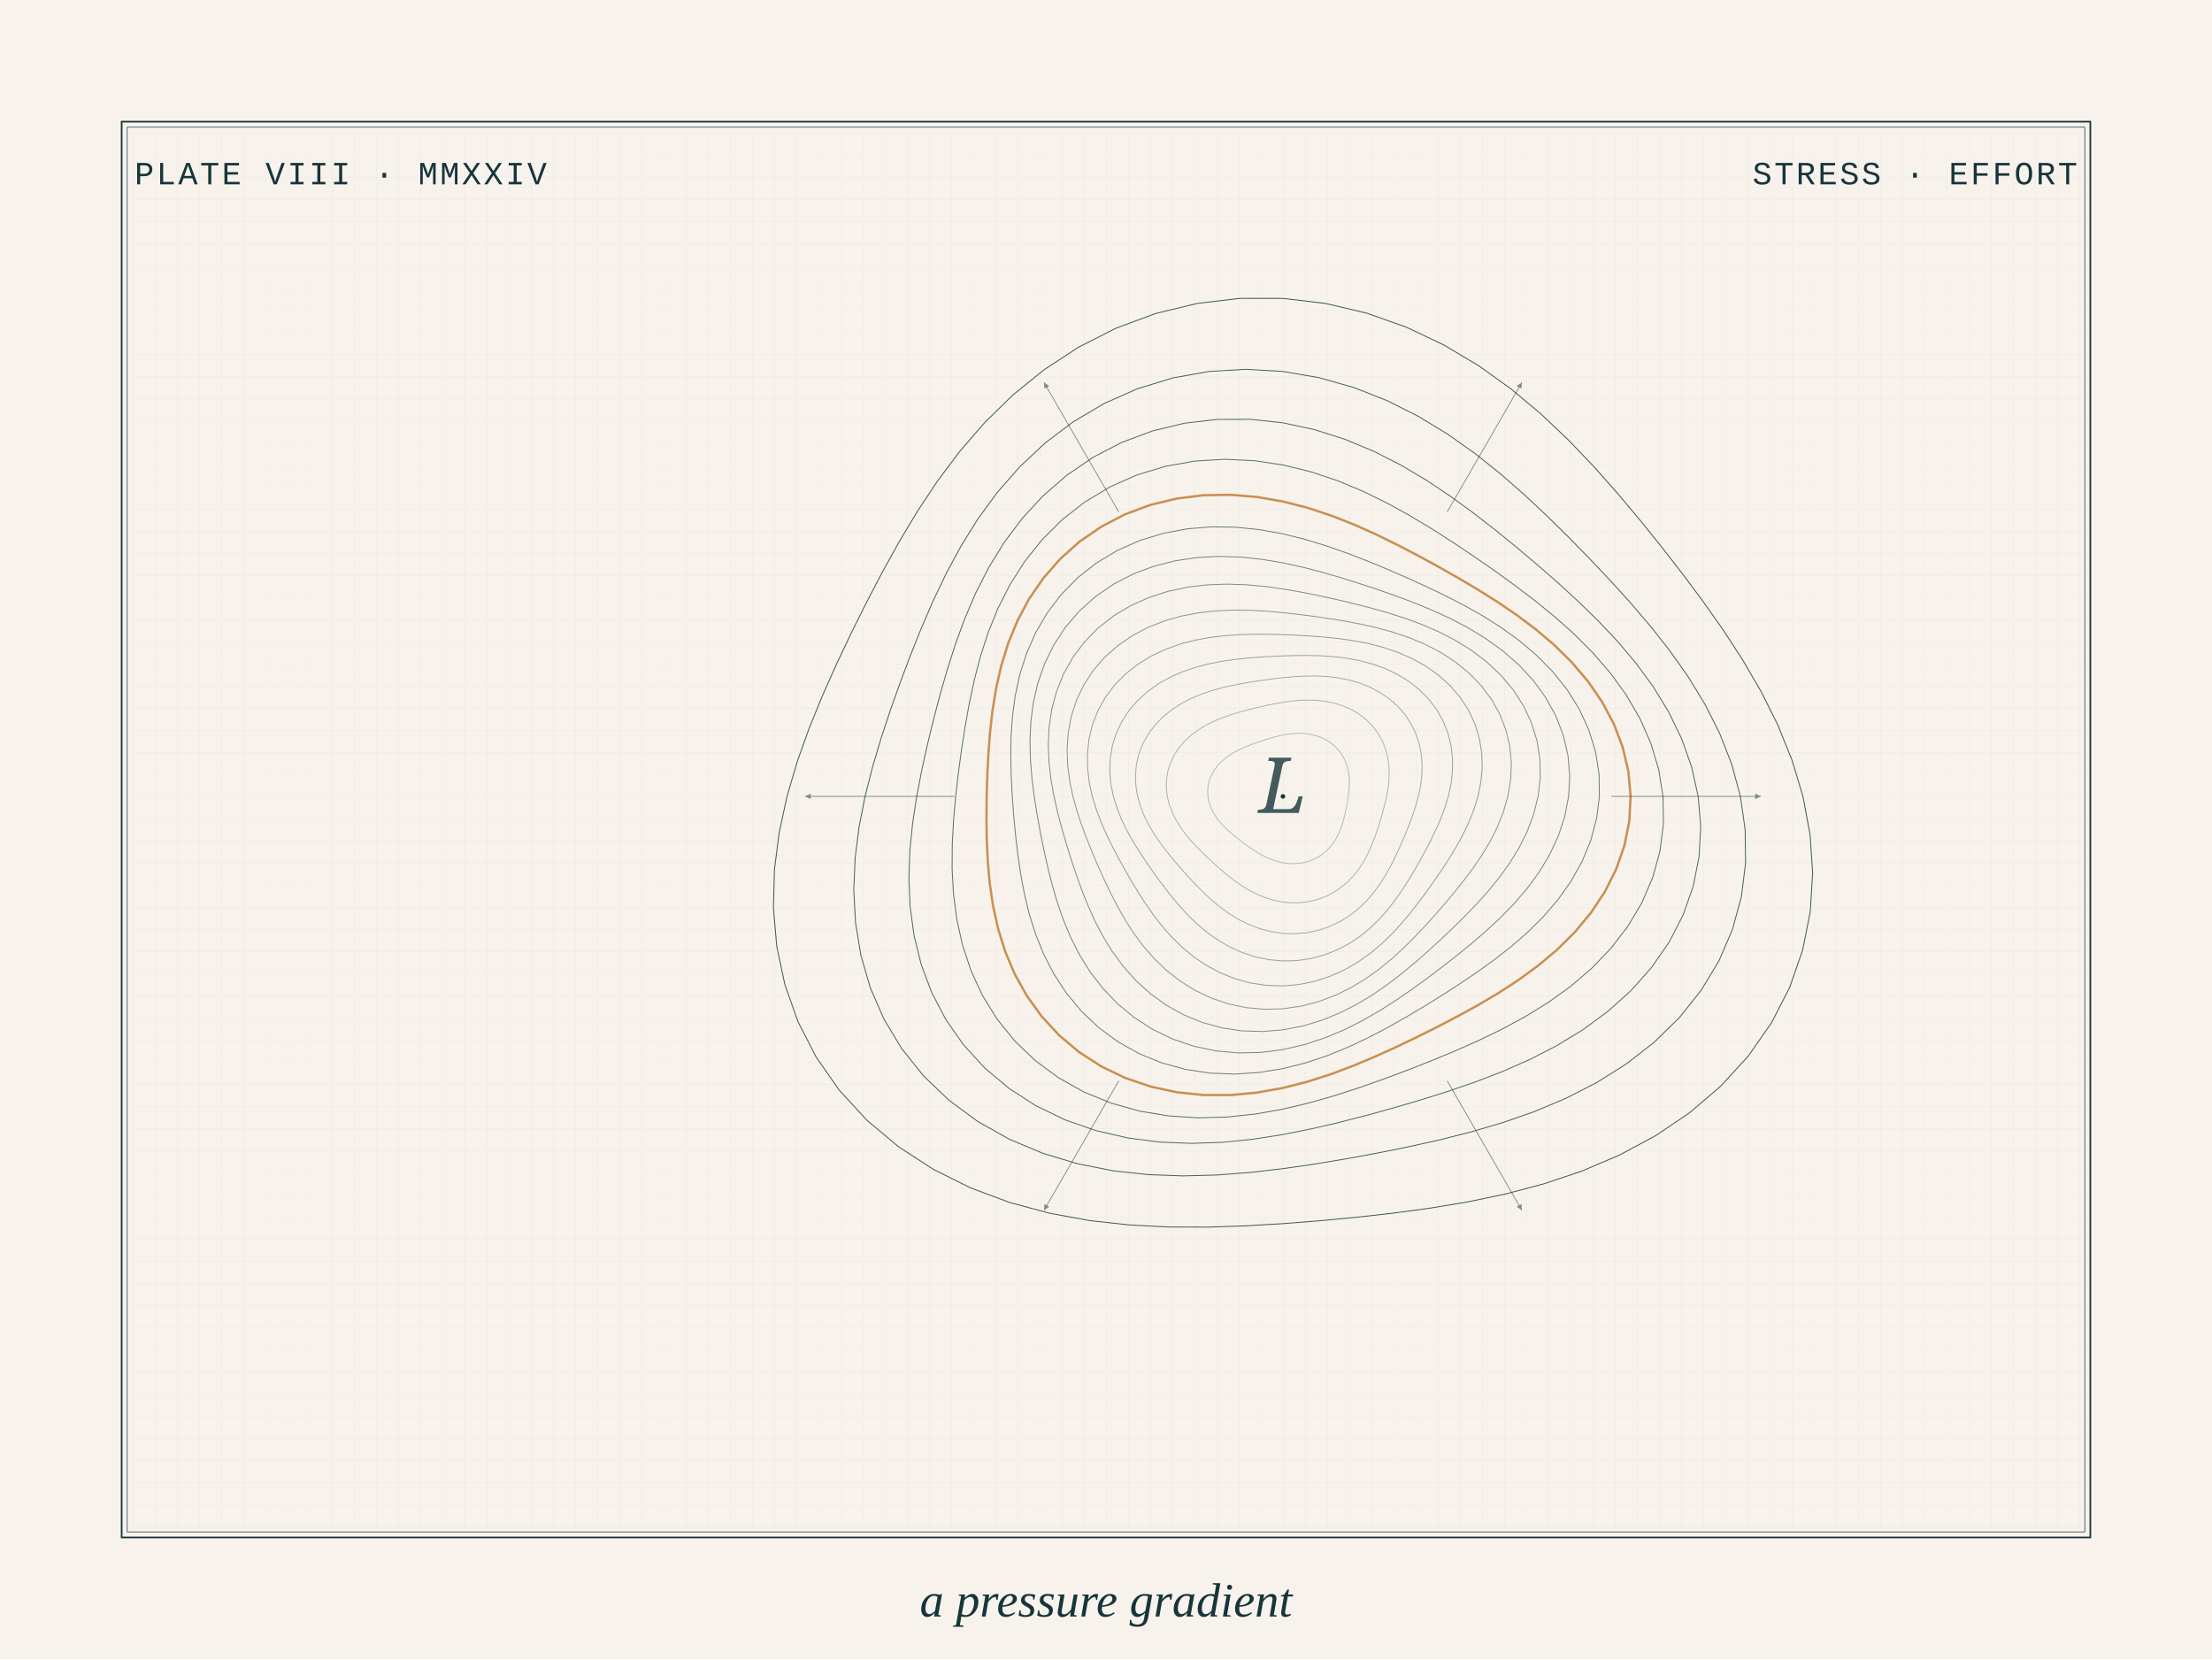
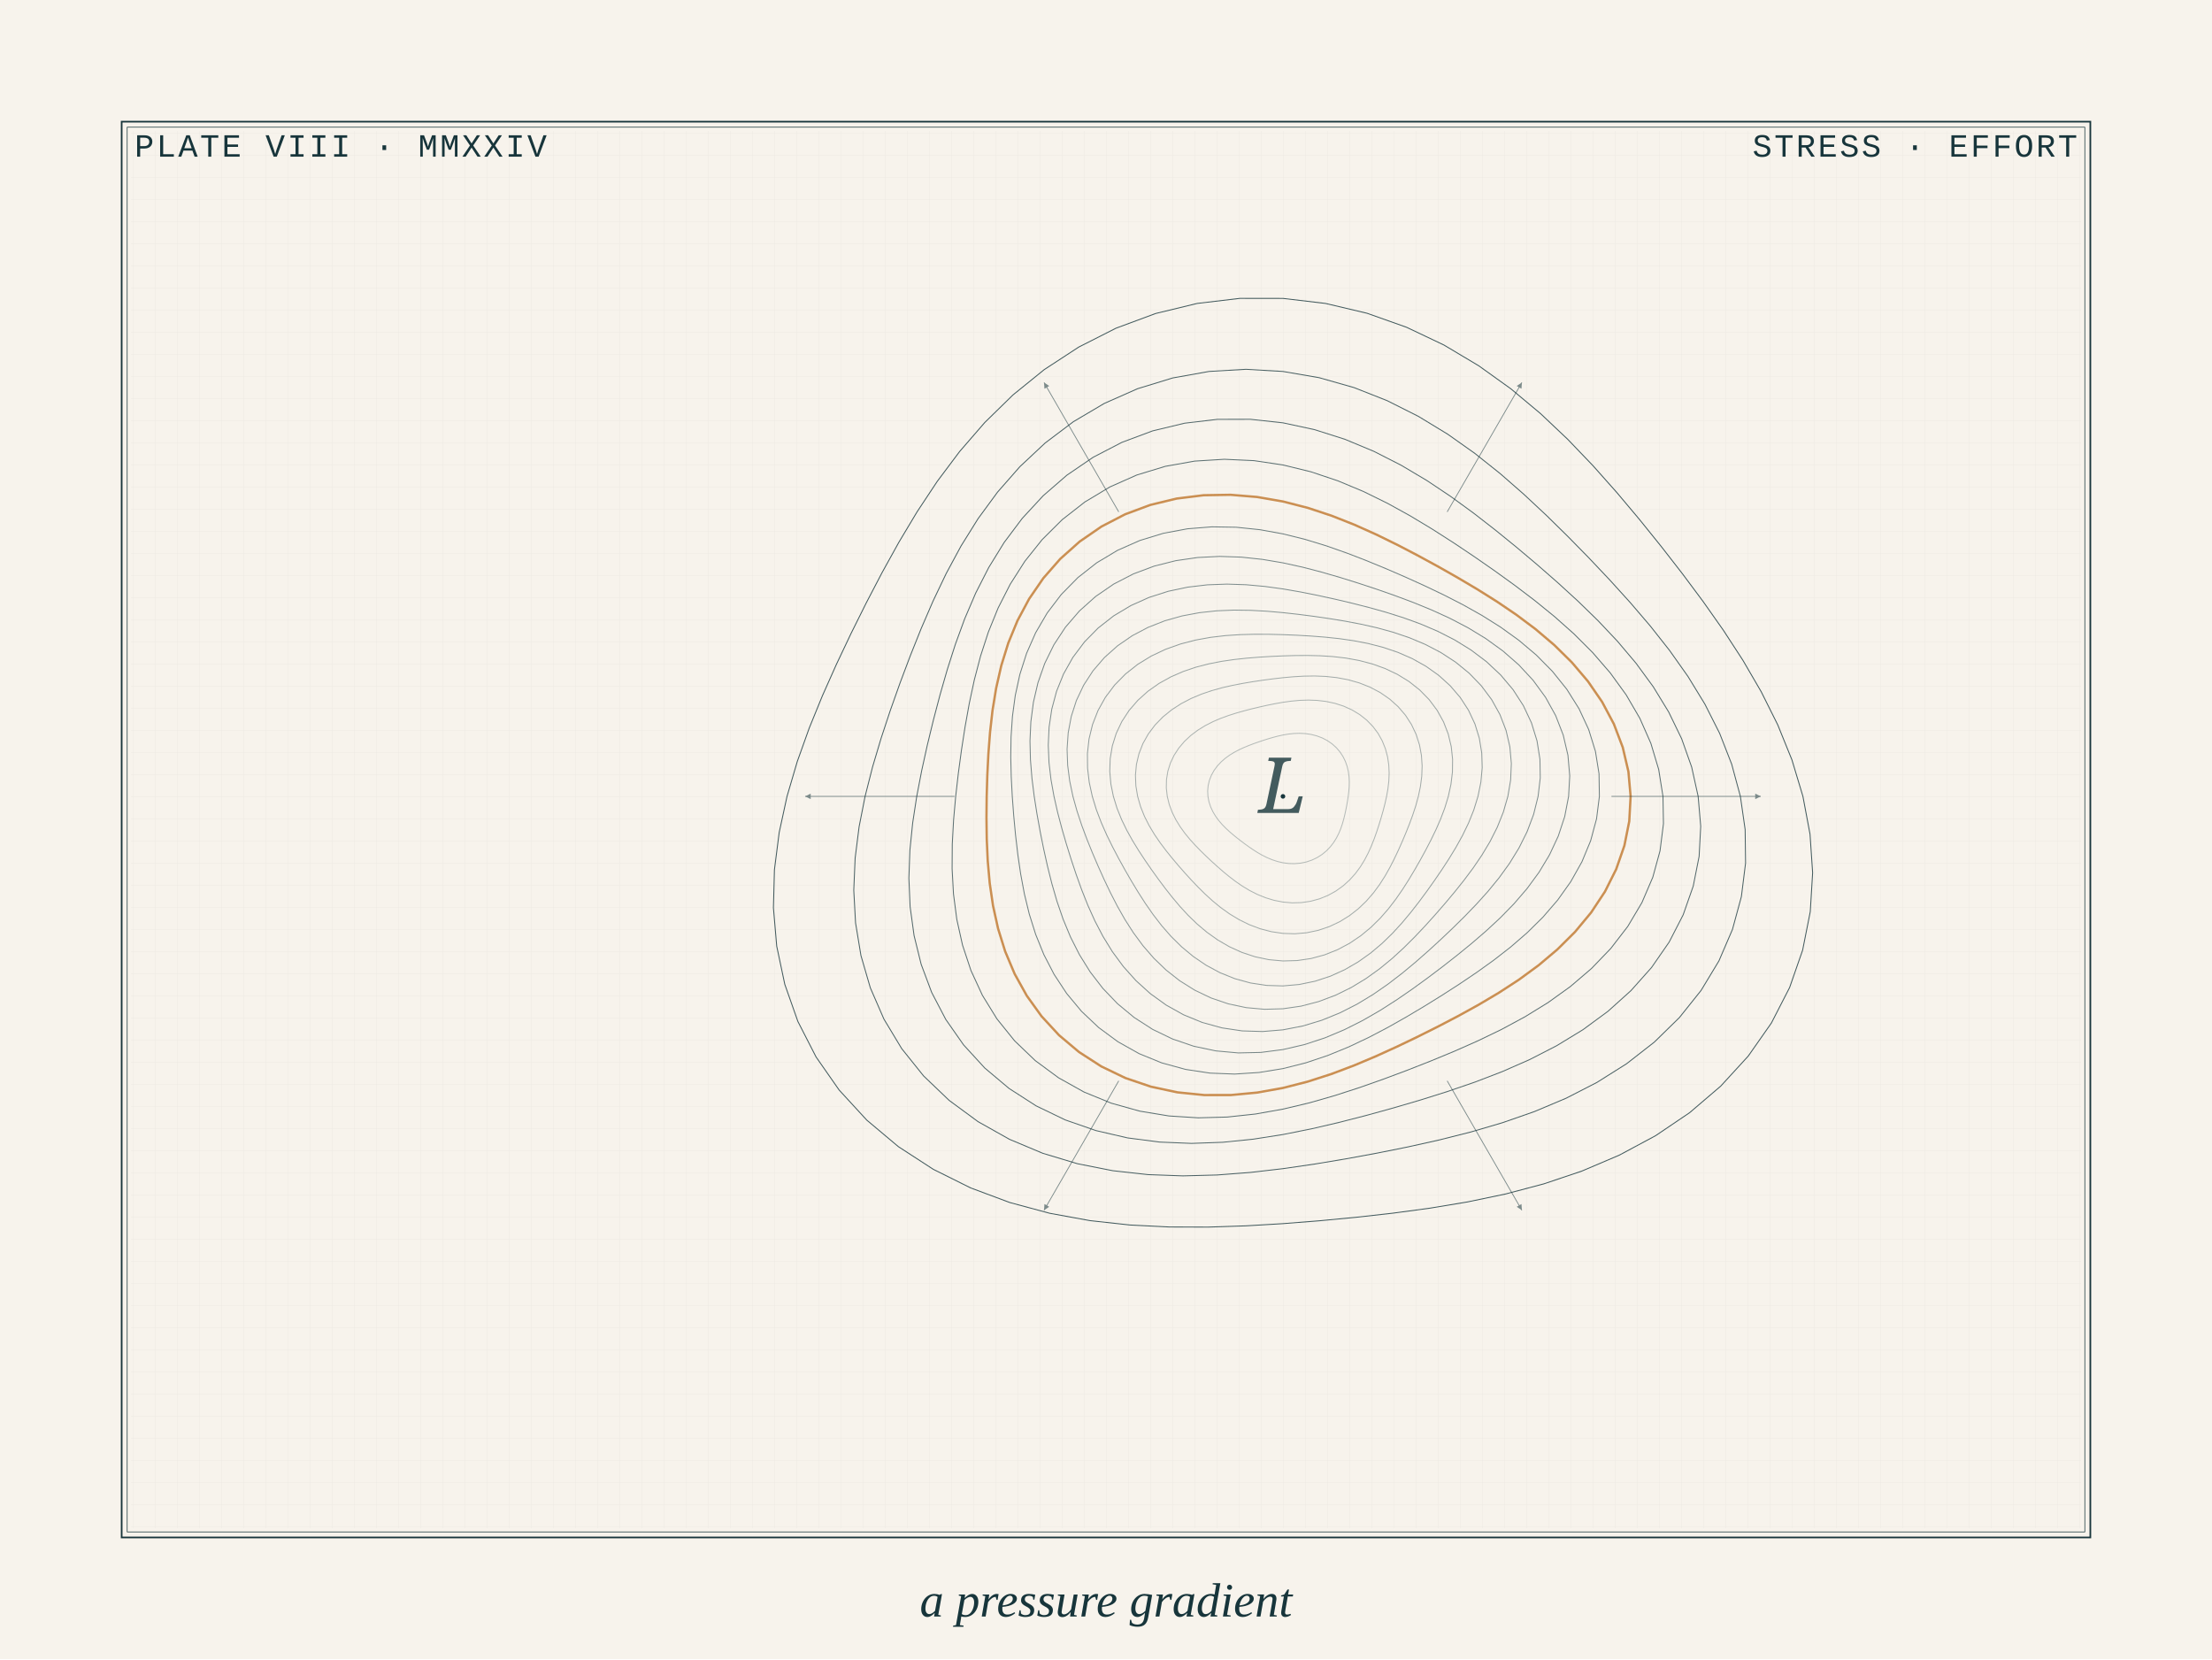
<svg xmlns="http://www.w3.org/2000/svg" viewBox="0 0 2400 1800" preserveAspectRatio="xMidYMid meet" style="background:#f7f3ec">
  <defs>
    <pattern id="ap-grid-p7" width="24" height="24" patternUnits="userSpaceOnUse">
      <path d="M24 0H0v24" fill="none" stroke="#17353b" stroke-width="0.63" opacity="0.07" />
    </pattern>
    <clipPath id="ap-clip-p7">
      <rect x="142" y="142" width="2116" height="1516" />
    </clipPath>
  </defs>
  <rect x="0" y="0" width="2400" height="1800" fill="#f7f3ec" />
  <rect x="132" y="132" width="2136" height="1536" fill="none" stroke="#17353b" stroke-width="1.8" />
  <rect x="138" y="138" width="2124" height="1524" fill="none" stroke="#17353b" stroke-width="0.72" />
  <rect x="142" y="142" width="2116" height="1516" fill="url(#ap-grid-p7)" />
  <g clip-path="url(#ap-clip-p7)">
    <polygon points="1956.146,864 1963.851,904.987 1966.685,946.894 1964.122,989.091 1955.835,1030.844 1941.724,1071.372 1921.932,1109.906 1896.835,1145.742 1867.014,1178.304 1833.205,1207.179 1796.244,1232.151 1757,1253.203 1716.305,1270.514 1674.898,1284.429 1633.368,1295.416 1592.128,1304.014 1551.397,1310.771 1511.203,1316.186 1471.417,1320.652 1431.788,1324.417 1392,1327.551 1351.735,1329.94 1310.732,1331.294 1268.846,1331.173 1226.089,1329.031 1182.659,1324.271 1138.947,1316.301 1095.529,1304.601 1053.128,1288.774 1012.57,1268.589 974.727,1244.017 940.442,1215.232 910.472,1182.614 885.421,1146.715 865.7,1108.22 851.489,1067.897 842.732,1026.533 839.145,984.878 840.248,943.586 845.41,903.177 853.912,864 865.015,826.228 878.021,789.862 892.343,754.753 907.548,720.646 923.393,687.227 939.835,654.181 957.027,621.247 975.288,588.273 995.059,555.25 1016.847,522.343 1041.156,489.892 1068.429,458.406 1098.982,428.531 1132.964,401.006 1170.322,376.605 1210.788,356.082 1253.892,340.102 1298.99,329.191 1345.308,323.691 1392,323.731 1438.215,329.214 1483.159,339.832 1526.157,355.088 1566.698,374.342 1604.465,396.862 1639.351,421.891 1671.444,448.704 1701.004,476.666 1728.414,505.279 1754.124,534.209 1778.587,563.303 1802.197,592.584 1825.23,622.22 1847.798,652.495 1869.82,683.752 1891.019,716.336 1910.924,750.541 1928.911,786.554 1944.246,824.418" fill="none" stroke="#17353b" stroke-width="0.99" opacity="0.811" />
    <polygon points="1888.293,864 1893.469,899.943 1893.932,936.4 1889.382,972.749 1879.717,1008.32 1865.043,1042.446 1845.67,1074.517 1822.086,1104.025 1794.917,1130.599 1764.879,1154.034 1732.717,1174.295 1699.148,1191.514 1664.81,1205.965 1630.218,1218.027 1595.73,1228.142 1561.54,1236.76 1527.678,1244.29 1494.033,1251.05 1460.389,1257.236 1426.471,1262.889 1392,1267.894 1356.743,1271.981 1320.565,1274.754 1283.464,1275.722 1245.598,1274.35 1207.293,1270.107 1169.034,1262.524 1131.437,1251.236 1095.209,1236.025 1061.097,1216.845 1029.834,1193.83 1002.077,1167.291 978.358,1137.696 959.045,1105.627 944.31,1071.743 934.124,1036.725 928.264,1001.224 926.337,965.814 927.82,930.955 932.116,896.962 938.606,864 946.709,832.084 955.937,801.101 965.935,770.844 976.511,741.053 987.646,711.466 999.492,681.864 1012.344,652.119 1026.604,622.228 1042.732,592.331 1061.187,562.723 1082.375,533.844 1106.598,506.252 1134.008,480.584 1164.581,457.516 1198.11,437.703 1234.208,421.727 1272.333,410.054 1311.825,402.991 1351.959,400.662 1392,403 1431.255,409.754 1469.129,420.509 1505.164,434.726 1539.067,451.787 1570.723,471.05 1600.183,491.898 1627.647,513.793 1653.421,536.312 1677.87,559.174 1701.364,582.258 1724.224,605.588 1746.671,629.324 1768.786,653.721 1790.487,679.089 1811.521,705.744 1831.47,733.957 1849.784,763.909 1865.815,795.656 1878.876,829.103" fill="none" stroke="#17353b" stroke-width="0.99" opacity="0.771" />
    <polygon points="1842.476,864 1845.262,896.487 1843.523,929.129 1837.153,961.33 1826.234,992.494 1811.029,1022.07 1791.962,1049.595 1769.586,1074.725 1744.53,1097.26 1717.458,1117.149 1689.008,1134.49 1659.752,1149.506 1630.148,1162.516 1600.52,1173.892 1571.043,1184.017 1541.745,1193.237 1512.526,1201.82 1483.191,1209.922 1453.489,1217.566 1423.165,1224.631 1392,1230.864 1359.862,1235.892 1326.737,1239.262 1292.754,1240.478 1258.192,1239.049 1223.471,1234.537 1189.134,1226.599 1155.805,1215.021 1124.152,1199.745 1094.828,1180.877 1068.427,1158.683 1045.433,1133.568 1026.187,1106.048 1010.86,1076.709 999.443,1046.159 991.756,1014.984 987.467,983.705 986.131,952.741 987.233,922.385 990.241,892.796 994.653,864 1000.053,835.907 1006.138,808.342 1012.756,781.081 1019.906,753.894 1027.742,726.591 1036.547,699.058 1046.698,671.291 1058.627,643.416 1072.768,615.694 1089.507,588.515 1109.135,562.378 1131.81,537.854 1157.534,515.548 1186.139,496.049 1217.297,479.887 1250.534,467.486 1285.27,459.132 1320.861,454.947 1356.645,454.887 1392,458.739 1426.381,466.148 1459.366,476.644 1490.675,489.688 1520.184,504.715 1547.919,521.187 1574.037,538.631 1598.792,556.677 1622.49,575.083 1645.445,593.749 1667.928,612.709 1690.123,632.113 1712.09,652.205 1733.748,673.275 1754.859,695.622 1775.042,719.505 1793.794,745.106 1810.528,772.492 1824.618,801.598 1835.45,832.216" fill="none" stroke="#17353b" stroke-width="0.99" opacity="0.732" />
    <polygon points="1804.306,864 1804.835,893.59 1801.137,923.015 1793.273,951.735 1781.468,979.247 1766.098,1005.121 1747.652,1029.034 1726.695,1050.789 1703.822,1070.324 1679.609,1087.709 1654.571,1103.127 1629.123,1116.846 1603.558,1129.186 1578.034,1140.475 1552.576,1151.01 1527.09,1161.017 1501.396,1170.625 1475.26,1179.839 1448.441,1188.538 1420.732,1196.477 1392,1203.308 1362.22,1208.605 1331.495,1211.904 1300.065,1212.747 1268.299,1210.72 1236.68,1205.496 1205.767,1196.869 1176.161,1184.769 1148.456,1169.281 1123.192,1150.632 1100.82,1129.182 1081.657,1105.392 1065.873,1079.789 1053.477,1052.925 1044.323,1025.333 1038.132,997.49 1034.518,969.782 1033.035,942.485 1033.218,915.752 1034.631,889.614 1036.913,864 1039.809,838.757 1043.193,813.687 1047.083,788.586 1051.635,763.283 1057.12,737.673 1063.9,711.751 1072.386,685.628 1082.989,659.536 1096.08,633.826 1111.942,608.948 1130.741,585.417 1152.496,563.784 1177.073,544.586 1204.187,528.307 1233.422,515.341 1264.259,505.955 1296.116,500.274 1328.395,498.267 1360.523,499.756 1392,504.433 1422.429,511.884 1451.542,521.633 1479.209,533.181 1505.437,546.05 1530.348,559.82 1554.156,574.166 1577.122,588.88 1599.517,603.879 1621.574,619.203 1643.448,635.003 1665.186,651.509 1686.706,669.001 1707.786,687.764 1728.075,708.05 1747.11,730.042 1764.352,753.818 1779.224,779.336 1791.162,806.424 1799.658,834.781" fill="none" stroke="#17353b" stroke-width="0.99" opacity="0.693" />
    <polygon points="1769.205,864 1767.735,890.931 1762.447,917.434 1753.537,943.048 1741.336,967.372 1726.281,990.101 1708.88,1011.042 1689.667,1030.124 1669.165,1047.393 1647.838,1062.997 1626.063,1077.165 1604.105,1090.17 1582.106,1102.296 1560.084,1113.799 1537.952,1124.871 1515.537,1135.616 1492.62,1146.028 1468.972,1155.985 1444.392,1165.254 1418.747,1173.505 1392,1180.339 1364.232,1185.321 1335.649,1188.021 1306.575,1188.05 1277.441,1185.095 1248.751,1178.955 1221.049,1169.555 1194.875,1156.958 1170.727,1141.363 1149.022,1123.09 1130.061,1102.552 1114.011,1080.226 1100.897,1056.615 1090.603,1032.206 1082.891,1007.436 1077.431,982.665 1073.831,958.149 1071.686,934.034 1070.618,910.357 1070.31,887.057 1070.547,864 1071.23,841.009 1072.39,817.899 1074.183,794.511 1076.873,770.751 1080.805,746.608 1086.371,722.178 1093.964,697.67 1103.939,673.398 1116.574,649.767 1132.037,627.248 1150.363,606.341 1171.445,587.537 1195.037,571.283 1220.768,557.943 1248.172,547.772 1276.723,540.892 1305.874,537.288 1335.098,536.81 1363.931,539.188 1392,544.061 1419.048,551.005 1444.943,559.577 1469.674,569.352 1493.339,579.959 1516.116,591.111 1538.233,602.627 1559.922,614.442 1581.388,626.604 1602.764,639.261 1624.086,652.636 1645.275,666.997 1666.123,682.62 1686.307,699.751 1705.4,718.572 1722.906,739.172 1738.294,761.529 1751.04,785.498 1760.674,810.821 1766.815,837.135" fill="none" stroke="#c88a4a" stroke-width="2.52" opacity="0.95" />
    <polygon points="1735.322,864 1732.233,888.386 1725.828,912.152 1716.399,934.928 1704.336,956.423 1690.095,976.45 1674.157,994.93 1656.992,1011.888 1639.02,1027.447 1620.583,1041.797 1601.917,1055.175 1583.149,1067.824 1564.291,1079.965 1545.257,1091.763 1525.884,1103.301 1505.962,1114.564 1485.272,1125.432 1463.62,1135.682 1440.87,1145.005 1416.977,1153.027 1392,1159.342 1366.114,1163.546 1339.605,1165.272 1312.856,1164.225 1286.321,1160.208 1260.491,1153.143 1235.862,1143.077 1212.892,1130.182 1191.966,1114.741 1173.369,1097.128 1157.268,1077.773 1143.699,1057.134 1132.572,1035.656 1123.688,1013.741 1116.761,991.72 1111.452,969.831 1107.407,948.214 1104.296,926.905 1101.847,905.853 1099.875,884.938 1098.306,864 1097.181,842.869 1096.655,821.399 1096.984,799.497 1098.498,777.15 1101.569,754.441 1106.571,731.552 1113.846,708.766 1123.664,686.449 1136.192,665.027 1151.479,644.954 1169.44,626.683 1189.863,610.623 1212.417,597.113 1236.685,586.393 1262.187,578.585 1288.424,573.687 1314.911,571.572 1341.219,572.008 1366.997,574.676 1392,579.203 1416.094,585.195 1439.256,592.275 1461.564,600.114 1483.169,608.462 1504.267,617.164 1525.062,626.168 1545.732,635.531 1566.394,645.398 1587.078,655.986 1607.707,667.553 1628.09,680.364 1647.929,694.659 1666.834,710.619 1684.346,728.342 1699.978,747.822 1713.245,768.941 1723.711,791.474 1731.02,815.099 1734.928,839.421" fill="none" stroke="#17353b" stroke-width="0.99" opacity="0.614" />
    <polygon points="1701.924,864 1697.692,885.91 1690.703,907.086 1681.303,927.254 1669.898,946.232 1656.921,963.936 1642.793,980.376 1627.892,995.648 1612.524,1009.914 1596.899,1023.376 1581.129,1036.242 1565.219,1048.705 1549.083,1060.902 1532.566,1072.903 1515.468,1084.684 1497.578,1096.13 1478.707,1107.03 1458.72,1117.095 1437.561,1125.978 1415.272,1133.299 1392,1138.683 1367.994,1141.786 1343.595,1142.329 1319.21,1140.123 1295.283,1135.087 1272.266,1127.255 1250.578,1116.775 1230.577,1103.898 1212.534,1088.959 1196.61,1072.347 1182.851,1054.475 1171.192,1035.749 1161.467,1016.538 1153.429,997.143 1146.788,977.786 1141.236,958.596 1136.485,939.609 1132.303,920.781 1128.533,902.003 1125.121,883.128 1122.116,864 1119.671,844.481 1118.033,824.482 1117.515,803.986 1118.467,783.059 1121.248,761.864 1126.18,740.651 1133.524,719.748 1143.449,699.541 1156.01,680.441 1171.143,662.862 1188.663,647.18 1208.281,633.709 1229.617,622.675 1252.241,614.198 1275.695,608.285 1299.536,604.835 1323.366,603.646 1346.859,604.439 1369.781,606.888 1392,610.643 1413.486,615.374 1434.297,620.79 1454.563,626.673 1474.454,632.892 1494.149,639.41 1513.805,646.288 1533.526,653.671 1553.337,661.766 1573.165,670.822 1592.837,681.094 1612.082,692.815 1630.541,706.164 1647.797,721.243 1663.401,738.061 1676.908,756.524 1687.915,776.436 1696.091,797.513 1701.203,819.4 1703.142,841.699" fill="none" stroke="#17353b" stroke-width="0.99" opacity="0.575" />
    <polygon points="1668.811,864 1663.961,883.493 1656.929,902.214 1648.073,919.989 1637.779,936.728 1626.423,952.431 1614.34,967.173 1601.802,981.088 1588.996,994.347 1576.015,1007.131 1562.859,1019.603 1549.443,1031.882 1535.617,1044.023 1521.191,1055.998 1505.964,1067.696 1489.752,1078.923 1472.42,1089.409 1453.906,1098.834 1434.234,1106.848 1413.527,1113.104 1392,1117.281 1369.953,1119.119 1347.75,1118.439 1325.791,1115.157 1304.484,1109.297 1284.214,1100.986 1265.309,1090.444 1248.025,1077.969 1232.517,1063.911 1218.841,1048.641 1206.95,1032.527 1196.708,1015.902 1187.908,999.042 1180.299,982.147 1173.616,965.337 1167.612,948.646 1162.087,932.033 1156.913,915.4 1152.049,898.611 1147.552,881.521 1143.571,864 1140.341,845.962 1138.155,827.385 1137.346,808.322 1138.247,788.912 1141.165,769.377 1146.348,750.01 1153.962,731.154 1164.068,713.184 1176.619,696.472 1191.458,681.363 1208.327,668.147 1226.889,657.035 1246.754,648.143 1267.51,641.489 1288.751,636.991 1310.112,634.477 1331.291,633.707 1352.069,634.394 1372.317,636.235 1392,638.937 1411.163,642.25 1429.916,645.985 1448.406,650.031 1466.792,654.366 1485.214,659.054 1503.763,664.237 1522.462,670.114 1541.245,676.923 1559.957,684.906 1578.351,694.288 1596.104,705.243 1612.836,717.879 1628.14,732.214 1641.608,748.174 1652.87,765.592 1661.62,784.217 1667.64,803.733 1670.822,823.782 1671.172,843.99" fill="none" stroke="#17353b" stroke-width="0.99" opacity="0.536" />
    <polygon points="1636.016,864 1631.07,881.135 1624.492,897.535 1616.618,913.111 1607.78,927.851 1598.275,941.813 1588.339,955.107 1578.134,967.879 1567.74,980.282 1557.148,992.456 1546.275,1004.5 1534.979,1016.459 1523.078,1028.305 1510.381,1039.933 1496.713,1051.162 1481.941,1061.749 1465.995,1071.4 1448.887,1079.797 1430.716,1086.619 1411.667,1091.575 1392,1094.424 1372.038,1094.995 1352.138,1093.208 1332.666,1089.076 1313.971,1082.706 1296.355,1074.291 1280.052,1064.093 1265.214,1052.422 1251.903,1039.611 1240.087,1025.986 1229.658,1011.847 1220.442,997.442 1212.227,982.951 1204.786,968.481 1197.91,954.064 1191.43,939.661 1185.239,925.182 1179.312,910.503 1173.707,895.487 1168.57,880.014 1164.118,864 1160.627,847.416 1158.403,830.305 1157.758,812.785 1158.978,795.047 1162.298,777.349 1167.874,759.998 1175.775,743.328 1185.966,727.673 1198.313,713.346 1212.593,700.611 1228.505,689.664 1245.703,680.618 1263.815,673.498 1282.476,668.239 1301.353,664.699 1320.171,662.67 1338.725,661.907 1356.895,662.146 1374.642,663.136 1392,664.659 1409.063,666.556 1425.959,668.735 1442.829,671.186 1459.796,673.976 1476.942,677.24 1494.289,681.17 1511.781,685.988 1529.277,691.924 1546.56,699.191 1563.34,707.958 1579.276,718.332 1594,730.342 1607.146,743.93 1618.375,758.955 1627.407,775.197 1634.041,792.378 1638.171,810.176 1639.796,828.257 1639.013,846.295" fill="none" stroke="#17353b" stroke-width="0.99" opacity="0.496" />
    <polygon points="1603.592,864 1599.018,878.838 1593.302,893.036 1586.731,906.577 1579.56,919.501 1571.994,931.899 1564.172,943.893 1556.154,955.612 1547.93,967.175 1539.417,978.665 1530.481,990.117 1520.953,1001.504 1510.652,1012.729 1499.413,1023.631 1487.106,1033.99 1473.66,1043.543 1459.075,1052.004 1443.427,1059.084 1426.873,1064.519 1409.637,1068.09 1392,1069.64 1374.277,1069.091 1356.792,1066.448 1339.857,1061.801 1323.744,1055.314 1308.669,1047.216 1294.776,1037.777 1282.127,1027.288 1270.707,1016.04 1260.431,1004.293 1251.156,992.268 1242.706,980.125 1234.889,967.956 1227.53,955.789 1220.487,943.588 1213.676,931.269 1207.081,918.719 1200.762,905.813 1194.855,892.437 1189.561,878.51 1185.132,864 1181.848,848.937 1179.994,833.42 1179.833,817.611 1181.581,801.735 1185.388,786.06 1191.321,770.878 1199.359,756.489 1209.389,743.171 1221.218,731.162 1234.586,720.64 1249.185,711.715 1264.687,704.415 1280.768,698.692 1297.129,694.43 1313.523,691.455 1329.764,689.559 1345.74,688.516 1361.411,688.114 1376.805,688.167 1392,688.543 1407.109,689.168 1422.253,690.043 1437.544,691.233 1453.055,692.869 1468.807,695.128 1484.752,698.216 1500.771,702.35 1516.672,707.725 1532.199,714.504 1547.052,722.792 1560.905,732.622 1573.43,743.953 1584.325,756.666 1593.337,770.573 1600.283,785.43 1605.06,800.954 1607.66,816.847 1608.163,832.82 1606.731,848.609" fill="none" stroke="#17353b" stroke-width="0.99" opacity="0.457" />
    <polygon points="1571.413,864 1567.582,876.585 1563.014,888.668 1557.925,900.278 1552.486,911.489 1546.811,922.4 1540.949,933.117 1534.882,943.74 1528.532,954.339 1521.775,964.942 1514.455,975.521 1506.407,985.994 1497.479,996.216 1487.547,1005.997 1476.54,1015.106 1464.449,1023.29 1451.331,1030.298 1437.314,1035.895 1422.589,1039.886 1407.394,1042.13 1392,1042.555 1376.69,1041.158 1361.737,1038.013 1347.381,1033.257 1333.816,1027.084 1321.173,1019.725 1309.516,1011.43 1298.842,1002.447 1289.085,993.003 1280.132,983.286 1271.838,973.433 1264.048,963.524 1256.615,953.581 1249.425,943.569 1242.412,933.414 1235.567,923.011 1228.95,912.248 1222.684,901.02 1216.95,889.25 1211.972,876.903 1208.001,864 1205.291,850.618 1204.077,836.893 1204.554,823.016 1206.861,809.216 1211.063,795.745 1217.147,782.862 1225.022,770.812 1234.525,759.803 1245.434,749.998 1257.484,741.494 1270.39,734.326 1283.871,728.461 1297.665,723.804 1311.555,720.214 1325.377,717.519 1339.03,715.532 1352.477,714.075 1365.739,712.996 1378.881,712.186 1392,711.591 1405.203,711.214 1418.587,711.123 1432.218,711.437 1446.116,712.318 1460.244,713.954 1474.502,716.539 1488.724,720.254 1502.693,725.247 1516.149,731.618 1528.809,739.406 1540.388,748.58 1550.621,759.045 1559.285,770.641 1566.214,783.159 1571.316,796.357 1574.575,809.974 1576.055,823.758 1575.887,837.476 1574.264,850.936" fill="none" stroke="#17353b" stroke-width="0.99" opacity="0.418" />
    <polygon points="1538.904,864 1536.057,874.325 1532.776,884.306 1529.201,893.998 1525.421,903.48 1521.47,912.84 1517.329,922.157 1512.927,931.487 1508.151,940.854 1502.864,950.233 1496.922,959.554 1490.186,968.696 1482.546,977.499 1473.934,985.767 1464.334,993.288 1453.787,999.849 1442.394,1005.249 1430.309,1009.323 1417.73,1011.948 1404.881,1013.058 1392,1012.648 1379.316,1010.773 1367.036,1007.545 1355.325,1003.122 1344.302,997.693 1334.025,991.467 1324.501,984.646 1315.682,977.42 1307.482,969.943 1299.785,962.329 1292.47,954.644 1285.42,946.901 1278.545,939.07 1271.795,931.085 1265.168,922.854 1258.717,914.278 1252.551,905.264 1246.826,895.741 1241.734,885.675 1237.491,875.074 1234.313,864 1232.405,852.561 1231.936,840.912 1233.027,829.242 1235.738,817.761 1240.066,806.686 1245.938,796.222 1253.221,786.549 1261.732,777.805 1271.252,770.08 1281.544,763.406 1292.37,757.764 1303.513,753.082 1314.786,749.249 1326.053,746.128 1337.225,743.569 1348.271,741.431 1359.204,739.593 1370.082,737.969 1380.983,736.518 1392,735.253 1403.214,734.233 1414.684,733.565 1426.431,733.391 1438.425,733.875 1450.587,735.187 1462.782,737.486 1474.83,740.902 1486.515,745.526 1497.601,751.397 1507.848,758.496 1517.032,766.747 1524.964,776.022 1531.501,786.147 1536.56,796.92 1540.122,808.124 1542.234,819.544 1543,830.985 1542.575,842.281 1541.142,853.31" fill="none" stroke="#17353b" stroke-width="0.99" opacity="0.379" />
    <polygon points="1504.438,864 1502.663,871.932 1500.66,879.673 1498.493,887.284 1496.185,894.829 1493.715,902.37 1491.022,909.95 1488.015,917.585 1484.58,925.258 1480.597,932.913 1475.953,940.457 1470.555,947.764 1464.342,954.68 1457.296,961.04 1449.444,966.674 1440.86,971.426 1431.66,975.163 1421.996,977.785 1412.041,979.238 1401.982,979.515 1392,978.654 1382.257,976.74 1372.889,973.891 1363.99,970.255 1355.613,965.988 1347.769,961.248 1340.427,956.18 1333.524,950.904 1326.977,945.505 1320.696,940.032 1314.594,934.495 1308.605,928.867 1302.693,923.092 1296.861,917.096 1291.153,910.796 1285.656,904.116 1280.496,896.995 1275.826,889.401 1271.818,881.335 1268.644,872.841 1266.469,864 1265.428,854.928 1265.621,845.771 1267.099,836.691 1269.863,827.858 1273.86,819.434 1278.991,811.56 1285.113,804.348 1292.06,797.872 1299.644,792.164 1307.684,787.212 1316.006,782.967 1324.467,779.348 1332.958,776.254 1341.408,773.574 1349.793,771.202 1358.124,769.048 1366.443,767.051 1374.815,765.185 1383.312,763.461 1392,761.932 1400.928,760.686 1410.115,759.838 1419.542,759.521 1429.15,759.873 1438.836,761.024 1448.463,763.08 1457.863,766.118 1466.852,770.174 1475.244,775.236 1482.863,781.25 1489.558,788.117 1495.214,795.706 1499.762,803.859 1503.184,812.407 1505.511,821.18 1506.818,830.024 1507.22,838.808 1506.857,847.433 1505.88,855.838" fill="none" stroke="#17353b" stroke-width="0.99" opacity="0.339" />
    <polygon points="1462.791,864 1462.025,869.019 1461.153,873.975 1460.187,878.909 1459.11,883.859 1457.881,888.852 1456.437,893.901 1454.702,898.993 1452.594,904.093 1450.038,909.143 1446.97,914.062 1443.347,918.751 1439.153,923.106 1434.402,927.016 1429.139,930.381 1423.434,933.113 1417.384,935.149 1411.099,936.449 1404.697,937.009 1398.295,936.849 1392,936.021 1385.899,934.6 1380.057,932.675 1374.51,930.346 1369.269,927.712 1364.318,924.864 1359.62,921.876 1355.125,918.801 1350.779,915.67 1346.53,912.485 1342.336,909.229 1338.178,905.864 1334.059,902.338 1330.008,898.597 1326.084,894.587 1322.367,890.268 1318.957,885.614 1315.967,880.624 1313.508,875.322 1311.688,869.756 1310.597,864 1310.299,858.144 1310.832,852.292 1312.197,846.552 1314.365,841.027 1317.272,835.81 1320.831,830.975 1324.934,826.572 1329.466,822.623 1334.308,819.126 1339.352,816.052 1344.504,813.355 1349.695,810.971 1354.881,808.835 1360.044,806.882 1365.192,805.058 1370.353,803.326 1375.57,801.673 1380.889,800.109 1386.354,798.67 1392,797.415 1397.84,796.421 1403.865,795.776 1410.039,795.57 1416.3,795.89 1422.56,796.809 1428.715,798.377 1434.647,800.62 1440.237,803.535 1445.372,807.089 1449.954,811.22 1453.908,815.846 1457.187,820.868 1459.776,826.175 1461.69,831.661 1462.976,837.226 1463.703,842.782 1463.956,848.267 1463.829,853.639 1463.414,858.881" fill="none" stroke="#17353b" stroke-width="0.99" opacity="0.3" />
    <circle cx="1392" cy="864" r="2.5" fill="#17353b" />
    <g opacity="0.55">
      <line x1="1748.4" y1="864" x2="1910.4" y2="864" stroke="#17353b" stroke-width="0.9" />
      <polygon points="1910.4,864 1904.4,861 1904.4,867" fill="#17353b" />
    </g>
    <g opacity="0.55">
      <line x1="1570.2" y1="1172.651" x2="1651.2" y2="1312.948" stroke="#17353b" stroke-width="0.9" />
      <polygon points="1651.2,1312.948 1650.798,1306.251 1645.602,1309.251" fill="#17353b" />
    </g>
    <g opacity="0.55">
      <line x1="1213.8" y1="1172.651" x2="1132.8" y2="1312.948" stroke="#17353b" stroke-width="0.9" />
      <polygon points="1132.8,1312.948 1138.398,1309.251 1133.202,1306.251" fill="#17353b" />
    </g>
    <g opacity="0.55">
      <line x1="1035.6" y1="864" x2="873.6" y2="864" stroke="#17353b" stroke-width="0.9" />
      <polygon points="873.6,864 879.6,867 879.6,861" fill="#17353b" />
    </g>
    <g opacity="0.55">
      <line x1="1213.8" y1="555.349" x2="1132.8" y2="415.052" stroke="#17353b" stroke-width="0.9" />
      <polygon points="1132.8,415.052 1133.202,421.749 1138.398,418.749" fill="#17353b" />
    </g>
    <g opacity="0.55">
      <line x1="1570.2" y1="555.349" x2="1651.2" y2="415.052" stroke="#17353b" stroke-width="0.9" />
      <polygon points="1651.2,415.052 1645.602,418.749 1650.798,421.749" fill="#17353b" />
    </g>
    <text x="1392" y="882" font-family="'Fraunces', serif" font-style="italic" font-size="84.0" fill="#17353b" text-anchor="middle" opacity="0.8">L</text>
  </g>
  <g font-family="'JetBrains Mono', 'Courier New', monospace" fill="#17353b">
-     <text x="146" y="200" font-size="35.28" letter-spacing="2.5">PLATE VIII · MMXXIV</text>
-     <text x="2254" y="200" font-size="35.28" letter-spacing="2.5" text-anchor="end">STRESS · EFFORT</text>
+     <text x="146" y="170" font-size="35.28" letter-spacing="2.5">PLATE VIII · MMXXIV</text>
+     <text x="2254" y="170" font-size="35.28" letter-spacing="2.5" text-anchor="end">STRESS · EFFORT</text>
    <text x="1200" y="1753.8" font-family="'Fraunces', 'Times New Roman', serif" fill="#17353b" font-size="52.08" text-anchor="middle" font-style="italic">a pressure gradient</text>
  </g>
</svg>
